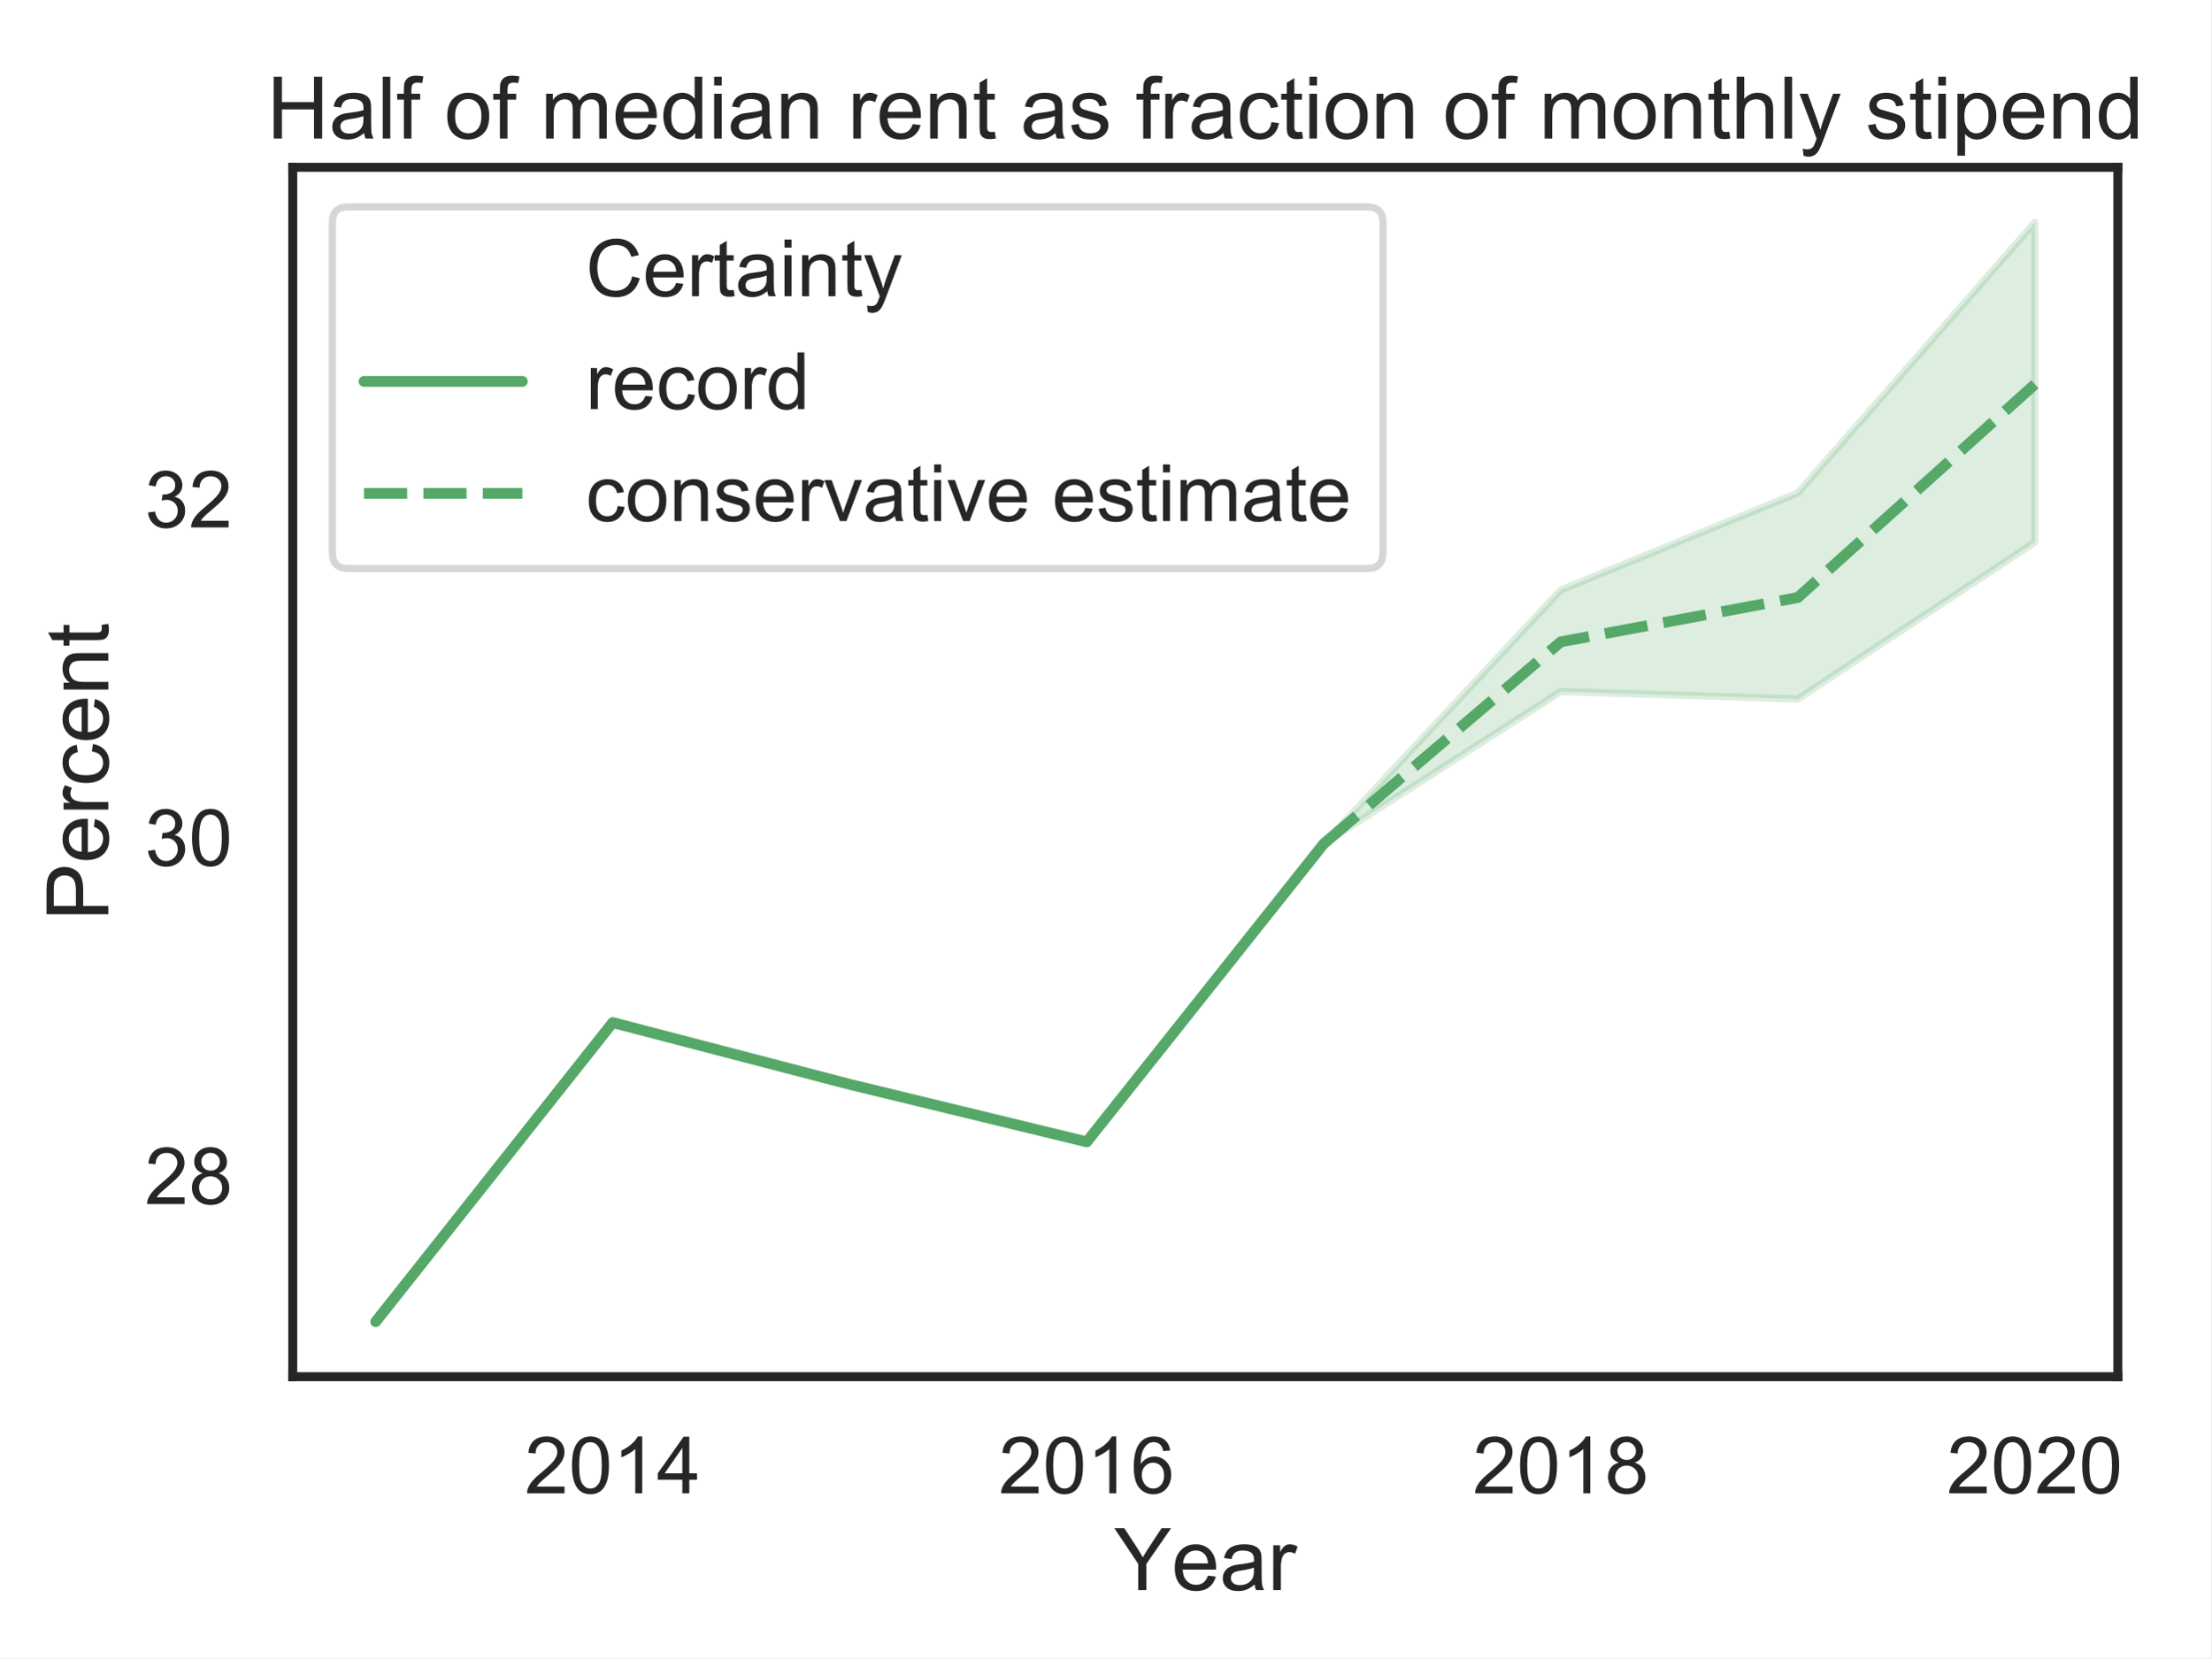
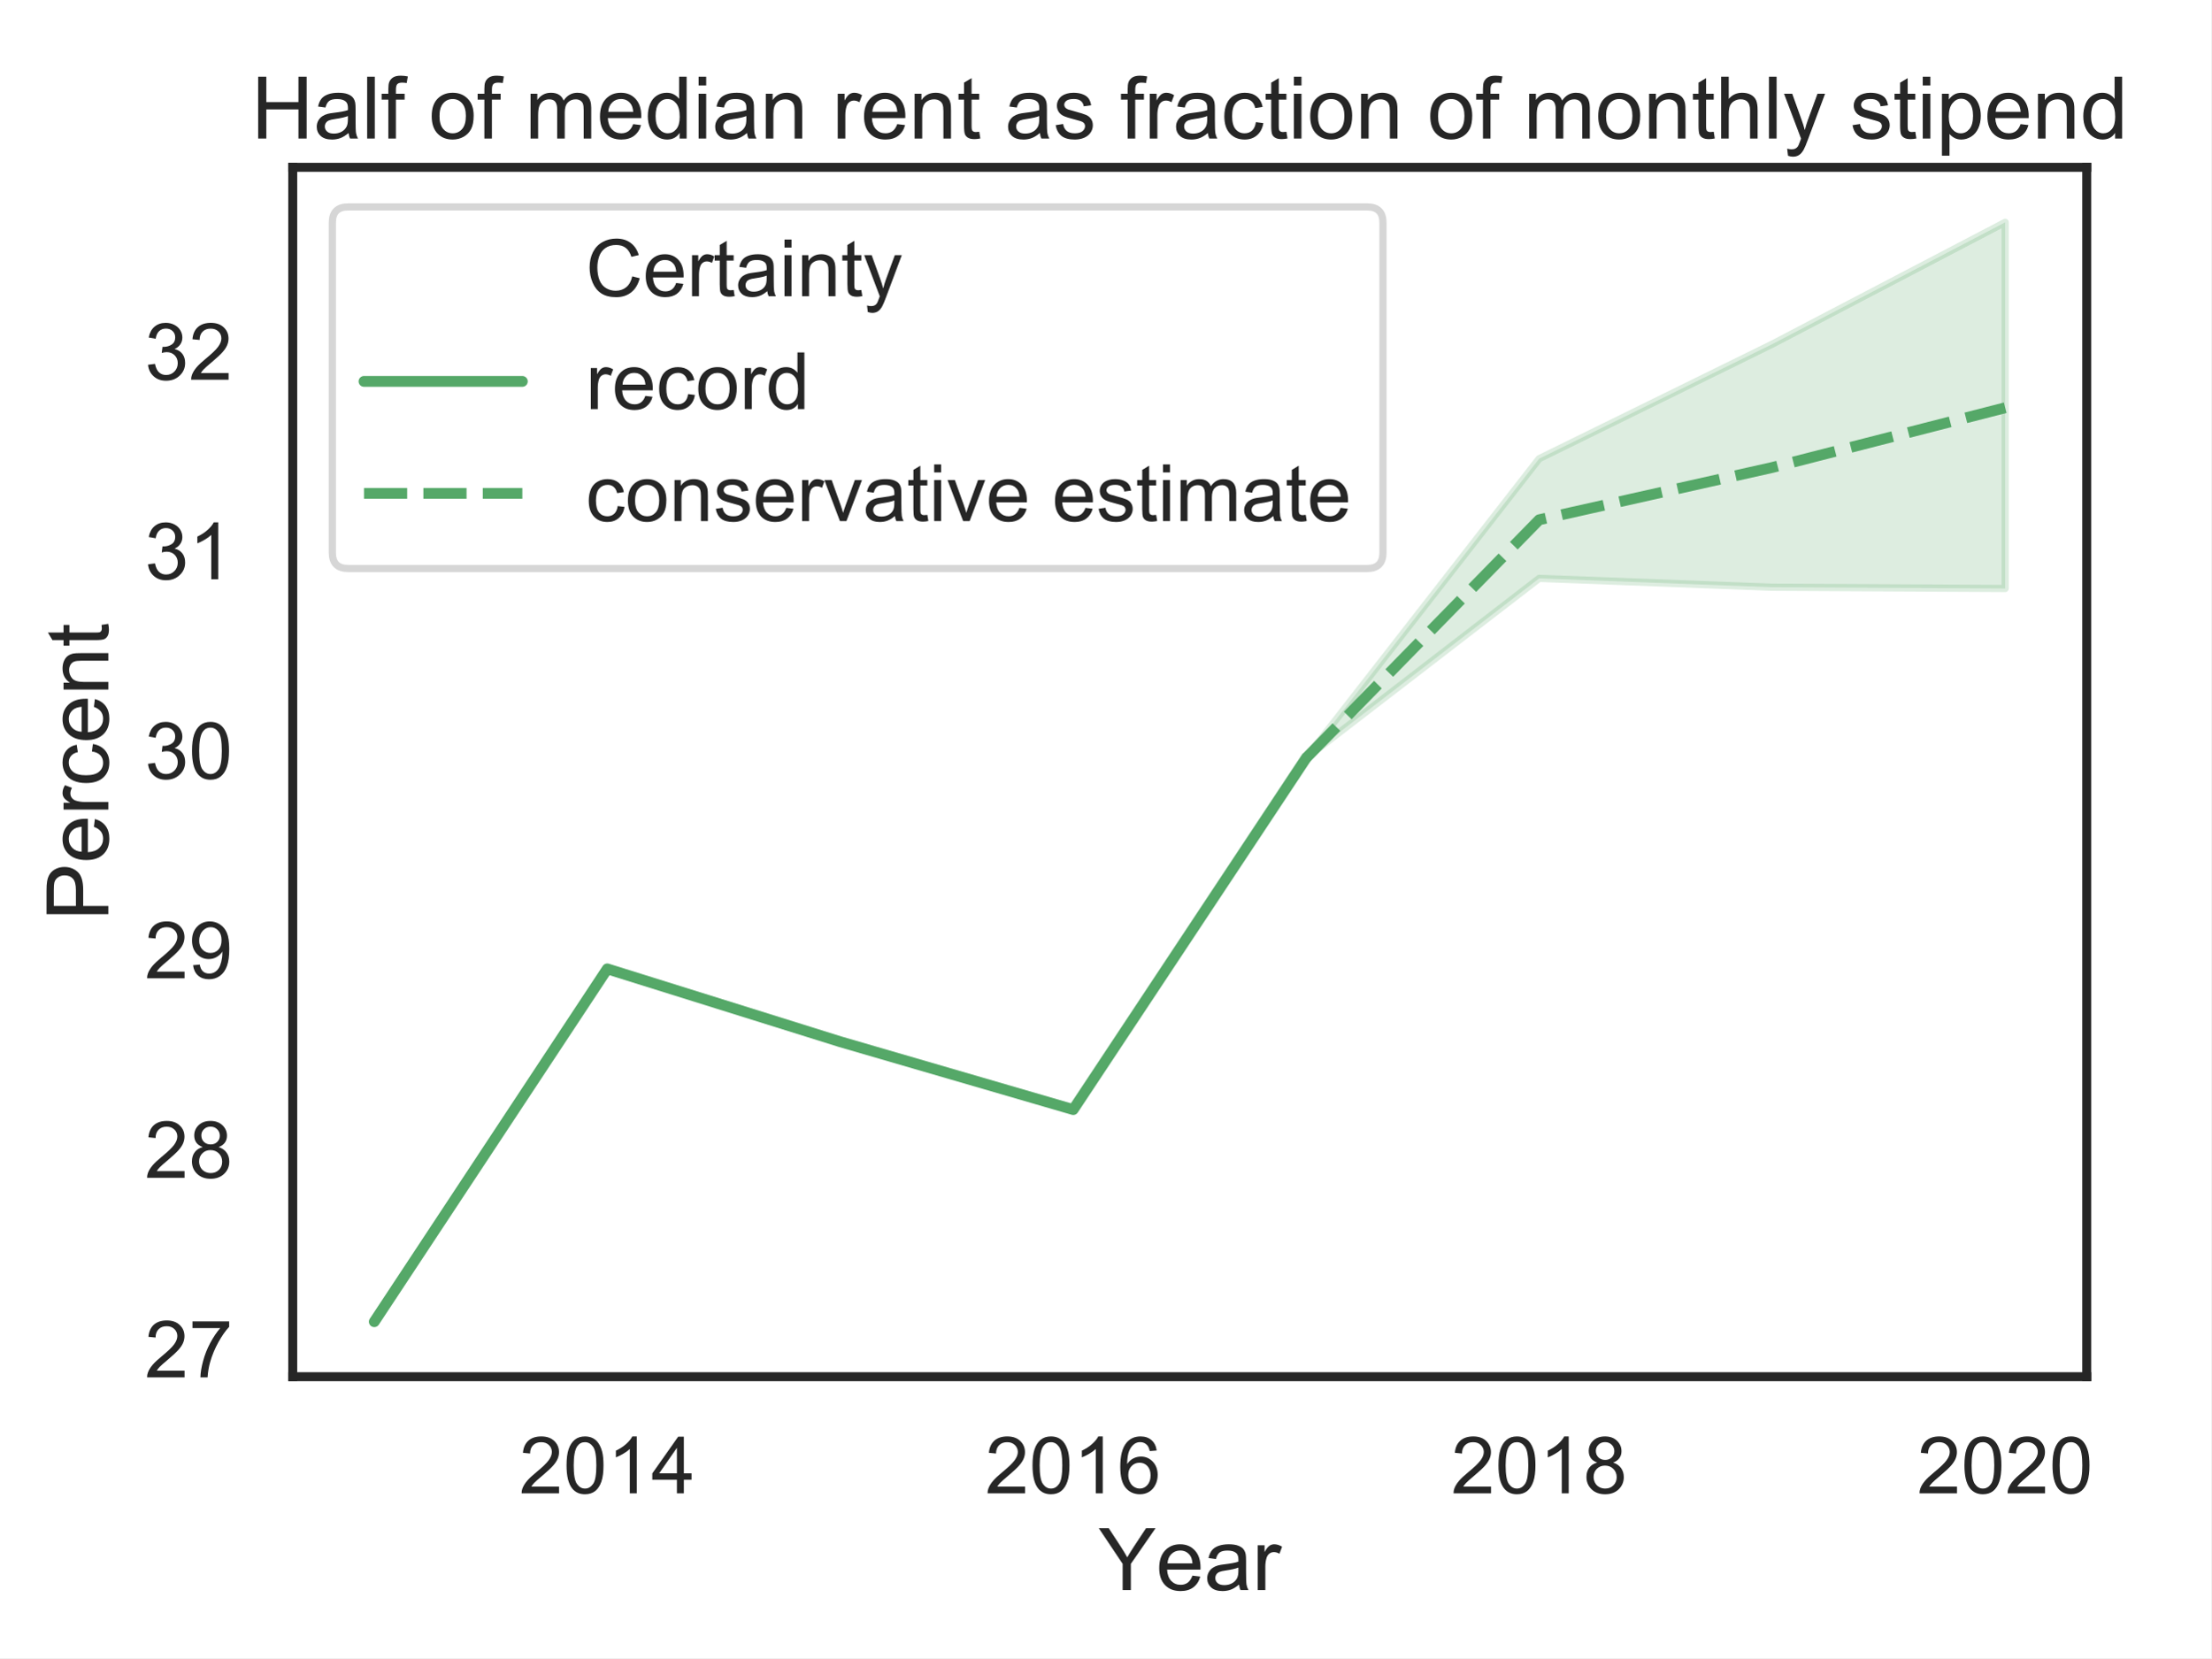
<svg xmlns="http://www.w3.org/2000/svg" xmlns:xlink="http://www.w3.org/1999/xlink" height="345.6pt" version="1.1" viewBox="0 0 460.8 345.6" width="460.8pt">
  <defs>
    <style type="text/css">
*{stroke-linecap:butt;stroke-linejoin:round;}
  </style>
  </defs>
  <g id="figure_1">
    <g id="patch_1">
      <path d="M 0 345.6  L 460.8 345.6  L 460.8 0  L 0 0  z " style="fill:#ffffff;" />
    </g>
    <g id="axes_1">
      <g id="patch_2">
-         <path d="M 61.005 286.943  L 441.36 286.943  L 441.36 34.874  L 61.005 34.874  z " style="fill:#ffffff;" />
+         <path d="M 61.005 286.943  L 434.88 286.943  L 434.88 34.874  L 61.005 34.874  z " style="fill:#ffffff;" />
      </g>
      <g id="matplotlib.axis_1">
        <g id="xtick_1">
          <g id="text_1">
            <defs>
              <path d="M 50.344 8.453  L 50.344 0  L 3.031 0  Q 2.938 3.172 4.047 6.109  Q 5.859 10.938 9.828 15.625  Q 13.812 20.312 21.344 26.469  Q 33.016 36.031 37.109 41.625  Q 41.219 47.219 41.219 52.203  Q 41.219 57.422 37.469 61  Q 33.734 64.594 27.734 64.594  Q 21.391 64.594 17.578 60.781  Q 13.766 56.984 13.719 50.25  L 4.688 51.172  Q 5.609 61.281 11.656 66.578  Q 17.719 71.875 27.938 71.875  Q 38.234 71.875 44.234 66.156  Q 50.25 60.453 50.25 52  Q 50.25 47.703 48.484 43.547  Q 46.734 39.406 42.656 34.812  Q 38.578 30.219 29.109 22.219  Q 21.188 15.578 18.938 13.203  Q 16.703 10.844 15.234 8.453  z " id="ArialMT-50" />
              <path d="M 4.156 35.297  Q 4.156 48 6.766 55.734  Q 9.375 63.484 14.516 67.672  Q 19.672 71.875 27.484 71.875  Q 33.25 71.875 37.594 69.547  Q 41.938 67.234 44.766 62.859  Q 47.609 58.5 49.219 52.219  Q 50.828 45.953 50.828 35.297  Q 50.828 22.703 48.234 14.969  Q 45.656 7.234 40.5 3  Q 35.359 -1.219 27.484 -1.219  Q 17.141 -1.219 11.234 6.203  Q 4.156 15.141 4.156 35.297  z M 13.188 35.297  Q 13.188 17.672 17.312 11.828  Q 21.438 6 27.484 6  Q 33.547 6 37.672 11.859  Q 41.797 17.719 41.797 35.297  Q 41.797 52.984 37.672 58.781  Q 33.547 64.594 27.391 64.594  Q 21.344 64.594 17.719 59.469  Q 13.188 52.938 13.188 35.297  z " id="ArialMT-48" />
              <path d="M 37.25 0  L 28.469 0  L 28.469 56  Q 25.297 52.984 20.141 49.953  Q 14.984 46.922 10.891 45.406  L 10.891 53.906  Q 18.266 57.375 23.781 62.297  Q 29.297 67.234 31.594 71.875  L 37.25 71.875  z " id="ArialMT-49" />
              <path d="M 32.328 0  L 32.328 17.141  L 1.266 17.141  L 1.266 25.203  L 33.938 71.578  L 41.109 71.578  L 41.109 25.203  L 50.781 25.203  L 50.781 17.141  L 41.109 17.141  L 41.109 0  z M 32.328 25.203  L 32.328 57.469  L 9.906 25.203  z " id="ArialMT-52" />
            </defs>
-             <g style="fill:#262626;" transform="translate(109.3396 311.2534)scale(0.165 -0.165)">
+             <g style="fill:#262626;" transform="translate(108.2035 311.2534)scale(0.165 -0.165)">
              <use xlink:href="#ArialMT-50" />
              <use x="55.615" xlink:href="#ArialMT-48" />
              <use x="111.23" xlink:href="#ArialMT-49" />
              <use x="166.846" xlink:href="#ArialMT-52" />
            </g>
          </g>
        </g>
        <g id="xtick_2">
          <g id="text_2">
            <defs>
              <path d="M 49.75 54.047  L 41.016 53.375  Q 39.844 58.547 37.703 60.891  Q 34.125 64.656 28.906 64.656  Q 24.703 64.656 21.531 62.312  Q 17.391 59.281 14.984 53.469  Q 12.594 47.656 12.5 36.922  Q 15.672 41.75 20.266 44.094  Q 24.859 46.438 29.891 46.438  Q 38.672 46.438 44.844 39.969  Q 51.031 33.5 51.031 23.25  Q 51.031 16.5 48.125 10.719  Q 45.219 4.938 40.141 1.859  Q 35.062 -1.219 28.609 -1.219  Q 17.625 -1.219 10.688 6.859  Q 3.766 14.938 3.766 33.5  Q 3.766 54.25 11.422 63.672  Q 18.109 71.875 29.438 71.875  Q 37.891 71.875 43.281 67.141  Q 48.688 62.406 49.75 54.047  z M 13.875 23.188  Q 13.875 18.656 15.797 14.5  Q 17.719 10.359 21.188 8.172  Q 24.656 6 28.469 6  Q 34.031 6 38.031 10.484  Q 42.047 14.984 42.047 22.703  Q 42.047 30.125 38.078 34.391  Q 34.125 38.672 28.125 38.672  Q 22.172 38.672 18.016 34.391  Q 13.875 30.125 13.875 23.188  z " id="ArialMT-54" />
            </defs>
-             <g style="fill:#262626;" transform="translate(208.1331 311.2534)scale(0.165 -0.165)">
+             <g style="fill:#262626;" transform="translate(205.3139 311.2534)scale(0.165 -0.165)">
              <use xlink:href="#ArialMT-50" />
              <use x="55.615" xlink:href="#ArialMT-48" />
              <use x="111.23" xlink:href="#ArialMT-49" />
              <use x="166.846" xlink:href="#ArialMT-54" />
            </g>
          </g>
        </g>
        <g id="xtick_3">
          <g id="text_3">
            <defs>
              <path d="M 17.672 38.812  Q 12.203 40.828 9.562 44.531  Q 6.938 48.25 6.938 53.422  Q 6.938 61.234 12.547 66.547  Q 18.172 71.875 27.484 71.875  Q 36.859 71.875 42.578 66.422  Q 48.297 60.984 48.297 53.172  Q 48.297 48.188 45.672 44.5  Q 43.062 40.828 37.75 38.812  Q 44.344 36.672 47.781 31.875  Q 51.219 27.094 51.219 20.453  Q 51.219 11.281 44.719 5.031  Q 38.234 -1.219 27.641 -1.219  Q 17.047 -1.219 10.547 5.047  Q 4.047 11.328 4.047 20.703  Q 4.047 27.688 7.594 32.391  Q 11.141 37.109 17.672 38.812  z M 15.922 53.719  Q 15.922 48.641 19.188 45.406  Q 22.469 42.188 27.688 42.188  Q 32.766 42.188 36.016 45.375  Q 39.266 48.578 39.266 53.219  Q 39.266 58.062 35.906 61.359  Q 32.562 64.656 27.594 64.656  Q 22.562 64.656 19.234 61.422  Q 15.922 58.203 15.922 53.719  z M 13.094 20.656  Q 13.094 16.891 14.875 13.375  Q 16.656 9.859 20.172 7.922  Q 23.688 6 27.734 6  Q 34.031 6 38.125 10.047  Q 42.234 14.109 42.234 20.359  Q 42.234 26.703 38.016 30.859  Q 33.797 35.016 27.438 35.016  Q 21.234 35.016 17.156 30.906  Q 13.094 26.812 13.094 20.656  z " id="ArialMT-56" />
            </defs>
-             <g style="fill:#262626;" transform="translate(306.9266 311.2534)scale(0.165 -0.165)">
+             <g style="fill:#262626;" transform="translate(302.4242 311.2534)scale(0.165 -0.165)">
              <use xlink:href="#ArialMT-50" />
              <use x="55.615" xlink:href="#ArialMT-48" />
              <use x="111.23" xlink:href="#ArialMT-49" />
              <use x="166.846" xlink:href="#ArialMT-56" />
            </g>
          </g>
        </g>
        <g id="xtick_4">
          <g id="text_4">
-             <g style="fill:#262626;" transform="translate(405.72 311.2534)scale(0.165 -0.165)">
+             <g style="fill:#262626;" transform="translate(399.5346 311.2534)scale(0.165 -0.165)">
              <use xlink:href="#ArialMT-50" />
              <use x="55.615" xlink:href="#ArialMT-48" />
              <use x="111.23" xlink:href="#ArialMT-50" />
              <use x="166.846" xlink:href="#ArialMT-48" />
            </g>
          </g>
        </g>
        <g id="text_5">
          <defs>
            <path d="M 27.875 0  L 27.875 30.328  L 0.297 71.578  L 11.812 71.578  L 25.922 50  Q 29.828 43.953 33.203 37.891  Q 36.422 43.5 41.016 50.531  L 54.891 71.578  L 65.922 71.578  L 37.359 30.328  L 37.359 0  z " id="ArialMT-89" />
            <path d="M 42.094 16.703  L 51.172 15.578  Q 49.031 7.625 43.219 3.219  Q 37.406 -1.172 28.375 -1.172  Q 17 -1.172 10.328 5.828  Q 3.656 12.844 3.656 25.484  Q 3.656 38.578 10.391 45.797  Q 17.141 53.031 27.875 53.031  Q 38.281 53.031 44.875 45.953  Q 51.469 38.875 51.469 26.031  Q 51.469 25.25 51.422 23.688  L 12.75 23.688  Q 13.234 15.141 17.578 10.594  Q 21.922 6.062 28.422 6.062  Q 33.25 6.062 36.672 8.594  Q 40.094 11.141 42.094 16.703  z M 13.234 30.906  L 42.188 30.906  Q 41.609 37.453 38.875 40.719  Q 34.672 45.797 27.984 45.797  Q 21.922 45.797 17.797 41.75  Q 13.672 37.703 13.234 30.906  z " id="ArialMT-101" />
            <path d="M 40.438 6.391  Q 35.547 2.25 31.031 0.531  Q 26.516 -1.172 21.344 -1.172  Q 12.797 -1.172 8.203 3  Q 3.609 7.172 3.609 13.672  Q 3.609 17.484 5.344 20.625  Q 7.078 23.781 9.891 25.688  Q 12.703 27.594 16.219 28.562  Q 18.797 29.25 24.031 29.891  Q 34.672 31.156 39.703 32.906  Q 39.75 34.719 39.75 35.203  Q 39.75 40.578 37.25 42.781  Q 33.891 45.75 27.25 45.75  Q 21.047 45.75 18.094 43.578  Q 15.141 41.406 13.719 35.891  L 5.125 37.062  Q 6.297 42.578 8.984 45.969  Q 11.672 49.359 16.75 51.188  Q 21.828 53.031 28.516 53.031  Q 35.156 53.031 39.297 51.469  Q 43.453 49.906 45.406 47.531  Q 47.359 45.172 48.141 41.547  Q 48.578 39.312 48.578 33.453  L 48.578 21.734  Q 48.578 9.469 49.141 6.219  Q 49.703 2.984 51.375 0  L 42.188 0  Q 40.828 2.734 40.438 6.391  z M 39.703 26.031  Q 34.906 24.078 25.344 22.703  Q 19.922 21.922 17.672 20.938  Q 15.438 19.969 14.203 18.094  Q 12.984 16.219 12.984 13.922  Q 12.984 10.406 15.641 8.062  Q 18.312 5.719 23.438 5.719  Q 28.516 5.719 32.469 7.938  Q 36.422 10.156 38.281 14.016  Q 39.703 17 39.703 22.797  z " id="ArialMT-97" />
            <path d="M 6.5 0  L 6.5 51.859  L 14.406 51.859  L 14.406 44  Q 17.438 49.516 20 51.266  Q 22.562 53.031 25.641 53.031  Q 30.078 53.031 34.672 50.203  L 31.641 42.047  Q 28.422 43.953 25.203 43.953  Q 22.312 43.953 20.016 42.219  Q 17.719 40.484 16.75 37.406  Q 15.281 32.719 15.281 27.156  L 15.281 0  z " id="ArialMT-114" />
          </defs>
-           <g style="fill:#262626;" transform="translate(232.1855 331.4169)scale(0.18 -0.18)">
+           <g style="fill:#262626;" transform="translate(228.9455 331.4169)scale(0.18 -0.18)">
            <use xlink:href="#ArialMT-89" />
            <use x="66.559" xlink:href="#ArialMT-101" />
            <use x="122.174" xlink:href="#ArialMT-97" />
            <use x="177.789" xlink:href="#ArialMT-114" />
          </g>
        </g>
      </g>
      <g id="matplotlib.axis_2">
        <g id="ytick_1">
          <g id="text_6">
-             <g style="fill:#262626;" transform="translate(30.15402 250.9583)scale(0.165 -0.165)">
-               <use xlink:href="#ArialMT-50" />
-               <use x="55.615" xlink:href="#ArialMT-56" />
+             <defs>
+               <path d="M 4.734 62.203  L 4.734 70.656  L 51.078 70.656  L 51.078 63.812  Q 44.234 56.547 37.516 44.484  Q 30.812 32.422 27.156 19.672  Q 24.516 10.688 23.781 0  L 14.75 0  Q 14.891 8.453 18.062 20.406  Q 21.234 32.375 27.172 43.484  Q 33.109 54.594 39.797 62.203  z " id="ArialMT-55" />
+             </defs>
+             <g style="fill:#262626;" transform="translate(30.15402 287.0814)scale(0.165 -0.165)">
+               <use xlink:href="#ArialMT-50" />
+               <use x="55.615" xlink:href="#ArialMT-55" />
            </g>
          </g>
        </g>
        <g id="ytick_2">
          <g id="text_7">
-             <defs>
-               <path d="M 4.203 18.891  L 12.984 20.062  Q 14.5 12.594 18.141 9.297  Q 21.781 6 27 6  Q 33.203 6 37.469 10.297  Q 41.75 14.594 41.75 20.953  Q 41.75 27 37.797 30.922  Q 33.844 34.859 27.734 34.859  Q 25.25 34.859 21.531 33.891  L 22.516 41.609  Q 23.391 41.5 23.922 41.5  Q 29.547 41.5 34.031 44.422  Q 38.531 47.359 38.531 53.469  Q 38.531 58.297 35.25 61.469  Q 31.984 64.656 26.812 64.656  Q 21.688 64.656 18.266 61.422  Q 14.844 58.203 13.875 51.766  L 5.078 53.328  Q 6.688 62.156 12.391 67.016  Q 18.109 71.875 26.609 71.875  Q 32.469 71.875 37.391 69.359  Q 42.328 66.844 44.938 62.5  Q 47.562 58.156 47.562 53.266  Q 47.562 48.641 45.062 44.828  Q 42.578 41.016 37.703 38.766  Q 44.047 37.312 47.562 32.688  Q 51.078 28.078 51.078 21.141  Q 51.078 11.766 44.234 5.25  Q 37.406 -1.266 26.953 -1.266  Q 17.531 -1.266 11.297 4.344  Q 5.078 9.969 4.203 18.891  z " id="ArialMT-51" />
-             </defs>
-             <g style="fill:#262626;" transform="translate(30.15402 180.4444)scale(0.165 -0.165)">
-               <use xlink:href="#ArialMT-51" />
-               <use x="55.615" xlink:href="#ArialMT-48" />
+             <g style="fill:#262626;" transform="translate(30.15402 245.4945)scale(0.165 -0.165)">
+               <use xlink:href="#ArialMT-50" />
+               <use x="55.615" xlink:href="#ArialMT-56" />
            </g>
          </g>
        </g>
        <g id="ytick_3">
          <g id="text_8">
-             <g style="fill:#262626;" transform="translate(30.15402 109.9305)scale(0.165 -0.165)">
+             <defs>
+               <path d="M 5.469 16.547  L 13.922 17.328  Q 14.984 11.375 18.016 8.688  Q 21.047 6 25.781 6  Q 29.828 6 32.875 7.859  Q 35.938 9.719 37.891 12.812  Q 39.844 15.922 41.156 21.188  Q 42.484 26.469 42.484 31.938  Q 42.484 32.516 42.438 33.688  Q 39.797 29.5 35.234 26.875  Q 30.672 24.266 25.344 24.266  Q 16.453 24.266 10.297 30.703  Q 4.156 37.156 4.156 47.703  Q 4.156 58.594 10.578 65.234  Q 17 71.875 26.656 71.875  Q 33.641 71.875 39.422 68.109  Q 45.219 64.359 48.219 57.391  Q 51.219 50.438 51.219 37.25  Q 51.219 23.531 48.234 15.406  Q 45.266 7.281 39.375 3.031  Q 33.5 -1.219 25.594 -1.219  Q 17.188 -1.219 11.859 3.438  Q 6.547 8.109 5.469 16.547  z M 41.453 48.141  Q 41.453 55.719 37.422 60.156  Q 33.406 64.594 27.734 64.594  Q 21.875 64.594 17.531 59.812  Q 13.188 55.031 13.188 47.406  Q 13.188 40.578 17.312 36.297  Q 21.438 32.031 27.484 32.031  Q 33.594 32.031 37.516 36.297  Q 41.453 40.578 41.453 48.141  z " id="ArialMT-57" />
+             </defs>
+             <g style="fill:#262626;" transform="translate(30.15402 203.9075)scale(0.165 -0.165)">
+               <use xlink:href="#ArialMT-50" />
+               <use x="55.615" xlink:href="#ArialMT-57" />
+             </g>
+           </g>
+         </g>
+         <g id="ytick_4">
+           <g id="text_9">
+             <defs>
+               <path d="M 4.203 18.891  L 12.984 20.062  Q 14.5 12.594 18.141 9.297  Q 21.781 6 27 6  Q 33.203 6 37.469 10.297  Q 41.75 14.594 41.75 20.953  Q 41.75 27 37.797 30.922  Q 33.844 34.859 27.734 34.859  Q 25.25 34.859 21.531 33.891  L 22.516 41.609  Q 23.391 41.5 23.922 41.5  Q 29.547 41.5 34.031 44.422  Q 38.531 47.359 38.531 53.469  Q 38.531 58.297 35.25 61.469  Q 31.984 64.656 26.812 64.656  Q 21.688 64.656 18.266 61.422  Q 14.844 58.203 13.875 51.766  L 5.078 53.328  Q 6.688 62.156 12.391 67.016  Q 18.109 71.875 26.609 71.875  Q 32.469 71.875 37.391 69.359  Q 42.328 66.844 44.938 62.5  Q 47.562 58.156 47.562 53.266  Q 47.562 48.641 45.062 44.828  Q 42.578 41.016 37.703 38.766  Q 44.047 37.312 47.562 32.688  Q 51.078 28.078 51.078 21.141  Q 51.078 11.766 44.234 5.25  Q 37.406 -1.266 26.953 -1.266  Q 17.531 -1.266 11.297 4.344  Q 5.078 9.969 4.203 18.891  z " id="ArialMT-51" />
+             </defs>
+             <g style="fill:#262626;" transform="translate(30.15402 162.3205)scale(0.165 -0.165)">
+               <use xlink:href="#ArialMT-51" />
+               <use x="55.615" xlink:href="#ArialMT-48" />
+             </g>
+           </g>
+         </g>
+         <g id="ytick_5">
+           <g id="text_10">
+             <g style="fill:#262626;" transform="translate(30.15402 120.7335)scale(0.165 -0.165)">
+               <use xlink:href="#ArialMT-51" />
+               <use x="55.615" xlink:href="#ArialMT-49" />
+             </g>
+           </g>
+         </g>
+         <g id="ytick_6">
+           <g id="text_11">
+             <g style="fill:#262626;" transform="translate(30.15402 79.14655)scale(0.165 -0.165)">
              <use xlink:href="#ArialMT-51" />
              <use x="55.615" xlink:href="#ArialMT-50" />
            </g>
          </g>
        </g>
-         <g id="text_9">
+         <g id="text_12">
          <defs>
            <path d="M 7.719 0  L 7.719 71.578  L 34.719 71.578  Q 41.844 71.578 45.609 70.906  Q 50.875 70.016 54.438 67.547  Q 58.016 65.094 60.188 60.641  Q 62.359 56.203 62.359 50.875  Q 62.359 41.75 56.547 35.422  Q 50.734 29.109 35.547 29.109  L 17.188 29.109  L 17.188 0  z M 17.188 37.547  L 35.688 37.547  Q 44.875 37.547 48.734 40.969  Q 52.594 44.391 52.594 50.594  Q 52.594 55.078 50.312 58.266  Q 48.047 61.469 44.344 62.5  Q 41.938 63.141 35.5 63.141  L 17.188 63.141  z " id="ArialMT-80" />
            <path d="M 40.438 19  L 49.078 17.875  Q 47.656 8.938 41.812 3.875  Q 35.984 -1.172 27.484 -1.172  Q 16.844 -1.172 10.375 5.781  Q 3.906 12.75 3.906 25.734  Q 3.906 34.125 6.688 40.422  Q 9.469 46.734 15.156 49.875  Q 20.844 53.031 27.547 53.031  Q 35.984 53.031 41.359 48.75  Q 46.734 44.484 48.25 36.625  L 39.703 35.297  Q 38.484 40.531 35.375 43.156  Q 32.281 45.797 27.875 45.797  Q 21.234 45.797 17.078 41.031  Q 12.938 36.281 12.938 25.984  Q 12.938 15.531 16.938 10.797  Q 20.953 6.062 27.391 6.062  Q 32.562 6.062 36.031 9.234  Q 39.5 12.406 40.438 19  z " id="ArialMT-99" />
            <path d="M 6.594 0  L 6.594 51.859  L 14.5 51.859  L 14.5 44.484  Q 20.219 53.031 31 53.031  Q 35.688 53.031 39.625 51.344  Q 43.562 49.656 45.516 46.922  Q 47.469 44.188 48.25 40.438  Q 48.734 37.984 48.734 31.891  L 48.734 0  L 39.938 0  L 39.938 31.547  Q 39.938 36.922 38.906 39.578  Q 37.891 42.234 35.281 43.812  Q 32.672 45.406 29.156 45.406  Q 23.531 45.406 19.453 41.844  Q 15.375 38.281 15.375 28.328  L 15.375 0  z " id="ArialMT-110" />
            <path d="M 25.781 7.859  L 27.047 0.094  Q 23.344 -0.688 20.406 -0.688  Q 15.625 -0.688 12.984 0.828  Q 10.359 2.344 9.281 4.812  Q 8.203 7.281 8.203 15.188  L 8.203 45.016  L 1.766 45.016  L 1.766 51.859  L 8.203 51.859  L 8.203 64.703  L 16.938 69.969  L 16.938 51.859  L 25.781 51.859  L 25.781 45.016  L 16.938 45.016  L 16.938 14.703  Q 16.938 10.938 17.406 9.859  Q 17.875 8.797 18.922 8.156  Q 19.969 7.516 21.922 7.516  Q 23.391 7.516 25.781 7.859  z " id="ArialMT-116" />
          </defs>
          <g style="fill:#262626;" transform="translate(22.57652 191.9236)rotate(-90)scale(0.18 -0.18)">
            <use xlink:href="#ArialMT-80" />
            <use x="66.699" xlink:href="#ArialMT-101" />
            <use x="122.314" xlink:href="#ArialMT-114" />
            <use x="155.615" xlink:href="#ArialMT-99" />
            <use x="205.615" xlink:href="#ArialMT-101" />
            <use x="261.23" xlink:href="#ArialMT-110" />
            <use x="316.846" xlink:href="#ArialMT-116" />
          </g>
        </g>
      </g>
      <g id="PolyCollection_1">
        <defs>
-           <path d="M 275.881 -169.739  L 275.881 -169.739  L 325.278 -201.47  L 374.674 -199.907  L 424.071 -232.6  L 424.071 -299.268  L 424.071 -299.268  L 374.674 -242.857  L 325.278 -222.624  L 275.881 -169.739  z " id="m75d4c1f3db" style="stroke:#55a868;stroke-opacity:0.2;stroke-width:1.5;" />
+           <path d="M 272.22 -187.625  L 272.22 -187.625  L 320.775 -225.053  L 369.331 -223.21  L 417.886 -222.944  L 417.886 -299.268  L 417.886 -299.268  L 369.331 -273.871  L 320.775 -250.006  L 272.22 -187.625  z " id="m96c832a8ba" style="stroke:#55a868;stroke-opacity:0.2;stroke-width:1.5;" />
        </defs>
-         <g clip-path="url(#p546612351d)">
-           <use style="fill:#55a868;fill-opacity:0.2;stroke:#55a868;stroke-opacity:0.2;stroke-width:1.5;" x="0" xlink:href="#m75d4c1f3db" y="345.6" />
+         <g clip-path="url(#paf4942a388)">
+           <use style="fill:#55a868;fill-opacity:0.2;stroke:#55a868;stroke-opacity:0.2;stroke-width:1.5;" x="0" xlink:href="#m96c832a8ba" y="345.6" />
        </g>
      </g>
      <g id="line2d_1">
-         <path clip-path="url(#p546612351d)" d="M 78.294 275.485  L 127.691 213.136  L 177.087 226.014  L 226.484 238.002  L 275.881 175.861  " style="fill:none;stroke:#55a868;stroke-linecap:round;stroke-width:2.25;" />
+         <path clip-path="url(#paf4942a388)" d="M 77.999 275.485  L 126.555 201.942  L 175.11 217.132  L 223.665 231.272  L 272.22 157.975  " style="fill:none;stroke:#55a868;stroke-linecap:round;stroke-width:2.25;" />
      </g>
      <g id="line2d_2">
-         <path clip-path="url(#p546612351d)" d="M 275.881 175.861  L 325.278 133.773  L 374.674 124.538  L 424.071 80.093  " style="fill:none;stroke:#55a868;stroke-dasharray:9,3.375;stroke-dashoffset:0;stroke-width:2.25;" />
+         <path clip-path="url(#paf4942a388)" d="M 272.22 157.975  L 320.775 108.33  L 369.331 97.437  L 417.886 84.984  " style="fill:none;stroke:#55a868;stroke-dasharray:9,3.375;stroke-dashoffset:0;stroke-width:2.25;" />
      </g>
      <g id="line2d_3" />
      <g id="line2d_4" />
      <g id="line2d_5" />
      <g id="patch_3">
        <path d="M 61.005 286.943  L 61.005 34.874  " style="fill:none;stroke:#262626;stroke-linecap:square;stroke-linejoin:miter;stroke-width:1.875;" />
      </g>
      <g id="patch_4">
-         <path d="M 441.36 286.943  L 441.36 34.874  " style="fill:none;stroke:#262626;stroke-linecap:square;stroke-linejoin:miter;stroke-width:1.875;" />
+         <path d="M 434.88 286.943  L 434.88 34.874  " style="fill:none;stroke:#262626;stroke-linecap:square;stroke-linejoin:miter;stroke-width:1.875;" />
      </g>
      <g id="patch_5">
-         <path d="M 61.005 286.943  L 441.36 286.943  " style="fill:none;stroke:#262626;stroke-linecap:square;stroke-linejoin:miter;stroke-width:1.875;" />
+         <path d="M 61.005 286.943  L 434.88 286.943  " style="fill:none;stroke:#262626;stroke-linecap:square;stroke-linejoin:miter;stroke-width:1.875;" />
      </g>
      <g id="patch_6">
-         <path d="M 61.005 34.874  L 441.36 34.874  " style="fill:none;stroke:#262626;stroke-linecap:square;stroke-linejoin:miter;stroke-width:1.875;" />
-       </g>
-       <g id="text_10">
+         <path d="M 61.005 34.874  L 434.88 34.874  " style="fill:none;stroke:#262626;stroke-linecap:square;stroke-linejoin:miter;stroke-width:1.875;" />
+       </g>
+       <g id="text_13">
        <defs>
          <path d="M 8.016 0  L 8.016 71.578  L 17.484 71.578  L 17.484 42.188  L 54.688 42.188  L 54.688 71.578  L 64.156 71.578  L 64.156 0  L 54.688 0  L 54.688 33.734  L 17.484 33.734  L 17.484 0  z " id="ArialMT-72" />
          <path d="M 6.391 0  L 6.391 71.578  L 15.188 71.578  L 15.188 0  z " id="ArialMT-108" />
          <path d="M 8.688 0  L 8.688 45.016  L 0.922 45.016  L 0.922 51.859  L 8.688 51.859  L 8.688 57.375  Q 8.688 62.594 9.625 65.141  Q 10.891 68.562 14.078 70.672  Q 17.281 72.797 23.047 72.797  Q 26.766 72.797 31.25 71.922  L 29.938 64.266  Q 27.203 64.75 24.75 64.75  Q 20.75 64.75 19.094 63.031  Q 17.438 61.328 17.438 56.641  L 17.438 51.859  L 27.547 51.859  L 27.547 45.016  L 17.438 45.016  L 17.438 0  z " id="ArialMT-102" />
          <path id="ArialMT-32" />
          <path d="M 3.328 25.922  Q 3.328 40.328 11.328 47.266  Q 18.016 53.031 27.641 53.031  Q 38.328 53.031 45.109 46.016  Q 51.906 39.016 51.906 26.656  Q 51.906 16.656 48.906 10.906  Q 45.906 5.172 40.156 2  Q 34.422 -1.172 27.641 -1.172  Q 16.75 -1.172 10.031 5.812  Q 3.328 12.797 3.328 25.922  z M 12.359 25.922  Q 12.359 15.969 16.703 11.016  Q 21.047 6.062 27.641 6.062  Q 34.188 6.062 38.531 11.031  Q 42.875 16.016 42.875 26.219  Q 42.875 35.844 38.5 40.797  Q 34.125 45.75 27.641 45.75  Q 21.047 45.75 16.703 40.812  Q 12.359 35.891 12.359 25.922  z " id="ArialMT-111" />
          <path d="M 6.594 0  L 6.594 51.859  L 14.453 51.859  L 14.453 44.578  Q 16.891 48.391 20.938 50.703  Q 25 53.031 30.172 53.031  Q 35.938 53.031 39.625 50.641  Q 43.312 48.25 44.828 43.953  Q 50.984 53.031 60.844 53.031  Q 68.562 53.031 72.703 48.75  Q 76.859 44.484 76.859 35.594  L 76.859 0  L 68.109 0  L 68.109 32.672  Q 68.109 37.938 67.25 40.25  Q 66.406 42.578 64.156 43.984  Q 61.922 45.406 58.891 45.406  Q 53.422 45.406 49.797 41.766  Q 46.188 38.141 46.188 30.125  L 46.188 0  L 37.406 0  L 37.406 33.688  Q 37.406 39.547 35.25 42.469  Q 33.109 45.406 28.219 45.406  Q 24.516 45.406 21.359 43.453  Q 18.219 41.5 16.797 37.734  Q 15.375 33.984 15.375 26.906  L 15.375 0  z " id="ArialMT-109" />
          <path d="M 40.234 0  L 40.234 6.547  Q 35.297 -1.172 25.734 -1.172  Q 19.531 -1.172 14.328 2.25  Q 9.125 5.672 6.266 11.797  Q 3.422 17.922 3.422 25.875  Q 3.422 33.641 6 39.969  Q 8.594 46.297 13.766 49.656  Q 18.953 53.031 25.344 53.031  Q 30.031 53.031 33.688 51.047  Q 37.359 49.078 39.656 45.906  L 39.656 71.578  L 48.391 71.578  L 48.391 0  z M 12.453 25.875  Q 12.453 15.922 16.641 10.984  Q 20.844 6.062 26.562 6.062  Q 32.328 6.062 36.344 10.766  Q 40.375 15.484 40.375 25.141  Q 40.375 35.797 36.266 40.766  Q 32.172 45.75 26.172 45.75  Q 20.312 45.75 16.375 40.969  Q 12.453 36.188 12.453 25.875  z " id="ArialMT-100" />
          <path d="M 6.641 61.469  L 6.641 71.578  L 15.438 71.578  L 15.438 61.469  z M 6.641 0  L 6.641 51.859  L 15.438 51.859  L 15.438 0  z " id="ArialMT-105" />
          <path d="M 3.078 15.484  L 11.766 16.844  Q 12.5 11.625 15.844 8.844  Q 19.188 6.062 25.203 6.062  Q 31.25 6.062 34.172 8.516  Q 37.109 10.984 37.109 14.312  Q 37.109 17.281 34.516 19  Q 32.719 20.172 25.531 21.969  Q 15.875 24.422 12.141 26.203  Q 8.406 27.984 6.469 31.125  Q 4.547 34.281 4.547 38.094  Q 4.547 41.547 6.125 44.5  Q 7.719 47.469 10.453 49.422  Q 12.5 50.922 16.031 51.969  Q 19.578 53.031 23.641 53.031  Q 29.734 53.031 34.344 51.266  Q 38.969 49.516 41.156 46.5  Q 43.359 43.5 44.188 38.484  L 35.594 37.312  Q 35.016 41.312 32.203 43.547  Q 29.391 45.797 24.266 45.797  Q 18.219 45.797 15.625 43.797  Q 13.031 41.797 13.031 39.109  Q 13.031 37.406 14.109 36.031  Q 15.188 34.625 17.484 33.688  Q 18.797 33.203 25.25 31.453  Q 34.578 28.953 38.25 27.359  Q 41.938 25.781 44.031 22.75  Q 46.141 19.734 46.141 15.234  Q 46.141 10.844 43.578 6.953  Q 41.016 3.078 36.172 0.953  Q 31.344 -1.172 25.25 -1.172  Q 15.141 -1.172 9.844 3.031  Q 4.547 7.234 3.078 15.484  z " id="ArialMT-115" />
          <path d="M 6.594 0  L 6.594 71.578  L 15.375 71.578  L 15.375 45.906  Q 21.531 53.031 30.906 53.031  Q 36.672 53.031 40.922 50.75  Q 45.172 48.484 47 44.484  Q 48.828 40.484 48.828 32.859  L 48.828 0  L 40.047 0  L 40.047 32.859  Q 40.047 39.453 37.188 42.453  Q 34.328 45.453 29.109 45.453  Q 25.203 45.453 21.75 43.422  Q 18.312 41.406 16.844 37.938  Q 15.375 34.469 15.375 28.375  L 15.375 0  z " id="ArialMT-104" />
          <path d="M 6.203 -19.969  L 5.219 -11.719  Q 8.109 -12.5 10.25 -12.5  Q 13.188 -12.5 14.938 -11.516  Q 16.703 -10.547 17.828 -8.797  Q 18.656 -7.469 20.516 -2.25  Q 20.75 -1.516 21.297 -0.094  L 1.609 51.859  L 11.078 51.859  L 21.875 21.828  Q 23.969 16.109 25.641 9.812  Q 27.156 15.875 29.25 21.625  L 40.328 51.859  L 49.125 51.859  L 29.391 -0.875  Q 26.219 -9.422 24.469 -12.641  Q 22.125 -17 19.094 -19.016  Q 16.062 -21.047 11.859 -21.047  Q 9.328 -21.047 6.203 -19.969  z " id="ArialMT-121" />
          <path d="M 6.594 -19.875  L 6.594 51.859  L 14.594 51.859  L 14.594 45.125  Q 17.438 49.078 21 51.047  Q 24.562 53.031 29.641 53.031  Q 36.281 53.031 41.359 49.609  Q 46.438 46.188 49.016 39.953  Q 51.609 33.734 51.609 26.312  Q 51.609 18.359 48.75 11.984  Q 45.906 5.609 40.453 2.219  Q 35.016 -1.172 29 -1.172  Q 24.609 -1.172 21.109 0.688  Q 17.625 2.547 15.375 5.375  L 15.375 -19.875  z M 14.547 25.641  Q 14.547 15.625 18.594 10.844  Q 22.656 6.062 28.422 6.062  Q 34.281 6.062 38.453 11.016  Q 42.625 15.969 42.625 26.375  Q 42.625 36.281 38.547 41.203  Q 34.469 46.141 28.812 46.141  Q 23.188 46.141 18.859 40.891  Q 14.547 35.641 14.547 25.641  z " id="ArialMT-112" />
        </defs>
-         <g style="fill:#262626;" transform="translate(55.59568 28.87448)scale(0.18 -0.18)">
+         <g style="fill:#262626;" transform="translate(52.35568 28.87448)scale(0.18 -0.18)">
          <use xlink:href="#ArialMT-72" />
          <use x="72.217" xlink:href="#ArialMT-97" />
          <use x="127.832" xlink:href="#ArialMT-108" />
          <use x="150.049" xlink:href="#ArialMT-102" />
          <use x="177.832" xlink:href="#ArialMT-32" />
          <use x="205.615" xlink:href="#ArialMT-111" />
          <use x="261.23" xlink:href="#ArialMT-102" />
          <use x="289.014" xlink:href="#ArialMT-32" />
          <use x="316.797" xlink:href="#ArialMT-109" />
          <use x="400.098" xlink:href="#ArialMT-101" />
          <use x="455.713" xlink:href="#ArialMT-100" />
          <use x="511.328" xlink:href="#ArialMT-105" />
          <use x="533.545" xlink:href="#ArialMT-97" />
          <use x="589.16" xlink:href="#ArialMT-110" />
          <use x="644.775" xlink:href="#ArialMT-32" />
          <use x="672.559" xlink:href="#ArialMT-114" />
          <use x="705.859" xlink:href="#ArialMT-101" />
          <use x="761.475" xlink:href="#ArialMT-110" />
          <use x="817.09" xlink:href="#ArialMT-116" />
          <use x="844.873" xlink:href="#ArialMT-32" />
          <use x="872.656" xlink:href="#ArialMT-97" />
          <use x="928.271" xlink:href="#ArialMT-115" />
          <use x="978.271" xlink:href="#ArialMT-32" />
          <use x="1006.055" xlink:href="#ArialMT-102" />
          <use x="1033.838" xlink:href="#ArialMT-114" />
          <use x="1067.139" xlink:href="#ArialMT-97" />
          <use x="1122.754" xlink:href="#ArialMT-99" />
          <use x="1172.754" xlink:href="#ArialMT-116" />
          <use x="1200.537" xlink:href="#ArialMT-105" />
          <use x="1222.754" xlink:href="#ArialMT-111" />
          <use x="1278.369" xlink:href="#ArialMT-110" />
          <use x="1333.984" xlink:href="#ArialMT-32" />
          <use x="1361.768" xlink:href="#ArialMT-111" />
          <use x="1417.383" xlink:href="#ArialMT-102" />
          <use x="1445.166" xlink:href="#ArialMT-32" />
          <use x="1472.949" xlink:href="#ArialMT-109" />
          <use x="1556.25" xlink:href="#ArialMT-111" />
          <use x="1611.865" xlink:href="#ArialMT-110" />
          <use x="1667.48" xlink:href="#ArialMT-116" />
          <use x="1695.264" xlink:href="#ArialMT-104" />
          <use x="1750.879" xlink:href="#ArialMT-108" />
          <use x="1773.096" xlink:href="#ArialMT-121" />
          <use x="1823.096" xlink:href="#ArialMT-32" />
          <use x="1850.879" xlink:href="#ArialMT-115" />
          <use x="1900.879" xlink:href="#ArialMT-116" />
          <use x="1928.662" xlink:href="#ArialMT-105" />
          <use x="1950.879" xlink:href="#ArialMT-112" />
          <use x="2006.494" xlink:href="#ArialMT-101" />
          <use x="2062.109" xlink:href="#ArialMT-110" />
          <use x="2117.725" xlink:href="#ArialMT-100" />
        </g>
      </g>
      <g id="legend_1">
        <g id="patch_7">
          <path d="M 72.555 118.488  L 284.915 118.488  Q 288.215 118.488 288.215 115.188  L 288.215 46.424  Q 288.215 43.124 284.915 43.124  L 72.555 43.124  Q 69.255 43.124 69.255 46.424  L 69.255 115.188  Q 69.255 118.488 72.555 118.488  z " style="fill:#ffffff;opacity:0.8;stroke:#cccccc;stroke-linejoin:miter;stroke-width:1.5;" />
        </g>
        <g id="line2d_6">
          <path d="M 75.855 55.961  L 108.855 55.961  " style="fill:none;" />
        </g>
        <g id="line2d_7" />
-         <g id="text_11">
+         <g id="text_14">
          <defs>
            <path d="M 58.797 25.094  L 68.266 22.703  Q 65.281 11.031 57.547 4.906  Q 49.812 -1.219 38.625 -1.219  Q 27.047 -1.219 19.797 3.484  Q 12.547 8.203 8.766 17.141  Q 4.984 26.078 4.984 36.328  Q 4.984 47.516 9.25 55.828  Q 13.531 64.156 21.406 68.469  Q 29.297 72.797 38.766 72.797  Q 49.516 72.797 56.828 67.328  Q 64.156 61.859 67.047 51.953  L 57.719 49.75  Q 55.219 57.562 50.484 61.125  Q 45.75 64.703 38.578 64.703  Q 30.328 64.703 24.781 60.734  Q 19.234 56.781 16.984 50.109  Q 14.75 43.453 14.75 36.375  Q 14.75 27.25 17.406 20.438  Q 20.062 13.625 25.672 10.25  Q 31.297 6.891 37.844 6.891  Q 45.797 6.891 51.312 11.469  Q 56.844 16.062 58.797 25.094  z " id="ArialMT-67" />
          </defs>
          <g style="fill:#262626;" transform="translate(122.0551 61.73596)scale(0.165 -0.165)">
            <use xlink:href="#ArialMT-67" />
            <use x="72.217" xlink:href="#ArialMT-101" />
            <use x="127.832" xlink:href="#ArialMT-114" />
            <use x="161.133" xlink:href="#ArialMT-116" />
            <use x="188.916" xlink:href="#ArialMT-97" />
            <use x="244.531" xlink:href="#ArialMT-105" />
            <use x="266.748" xlink:href="#ArialMT-110" />
            <use x="322.363" xlink:href="#ArialMT-116" />
            <use x="350.146" xlink:href="#ArialMT-121" />
          </g>
        </g>
        <g id="line2d_8">
          <path d="M 75.855 79.494  L 108.855 79.494  " style="fill:none;stroke:#55a868;stroke-linecap:round;stroke-width:2.25;" />
        </g>
        <g id="line2d_9" />
-         <g id="text_12">
+         <g id="text_15">
          <g style="fill:#262626;" transform="translate(122.0551 85.26908)scale(0.165 -0.165)">
            <use xlink:href="#ArialMT-114" />
            <use x="33.301" xlink:href="#ArialMT-101" />
            <use x="88.916" xlink:href="#ArialMT-99" />
            <use x="138.916" xlink:href="#ArialMT-111" />
            <use x="194.531" xlink:href="#ArialMT-114" />
            <use x="227.832" xlink:href="#ArialMT-100" />
          </g>
        </g>
        <g id="line2d_10">
          <path d="M 75.855 102.834  L 108.855 102.834  " style="fill:none;stroke:#55a868;stroke-dasharray:9,3.375;stroke-dashoffset:0;stroke-width:2.25;" />
        </g>
        <g id="line2d_11" />
-         <g id="text_13">
+         <g id="text_16">
          <defs>
            <path d="M 21 0  L 1.266 51.859  L 10.547 51.859  L 21.688 20.797  Q 23.484 15.766 25 10.359  Q 26.172 14.453 28.266 20.219  L 39.797 51.859  L 48.828 51.859  L 29.203 0  z " id="ArialMT-118" />
          </defs>
          <g style="fill:#262626;" transform="translate(122.0551 108.6089)scale(0.165 -0.165)">
            <use xlink:href="#ArialMT-99" />
            <use x="50" xlink:href="#ArialMT-111" />
            <use x="105.615" xlink:href="#ArialMT-110" />
            <use x="161.23" xlink:href="#ArialMT-115" />
            <use x="211.23" xlink:href="#ArialMT-101" />
            <use x="266.846" xlink:href="#ArialMT-114" />
            <use x="300.146" xlink:href="#ArialMT-118" />
            <use x="350.146" xlink:href="#ArialMT-97" />
            <use x="405.762" xlink:href="#ArialMT-116" />
            <use x="433.545" xlink:href="#ArialMT-105" />
            <use x="455.762" xlink:href="#ArialMT-118" />
            <use x="505.762" xlink:href="#ArialMT-101" />
            <use x="561.377" xlink:href="#ArialMT-32" />
            <use x="589.16" xlink:href="#ArialMT-101" />
            <use x="644.775" xlink:href="#ArialMT-115" />
            <use x="694.775" xlink:href="#ArialMT-116" />
            <use x="722.559" xlink:href="#ArialMT-105" />
            <use x="744.775" xlink:href="#ArialMT-109" />
            <use x="828.076" xlink:href="#ArialMT-97" />
            <use x="883.691" xlink:href="#ArialMT-116" />
            <use x="911.475" xlink:href="#ArialMT-101" />
          </g>
        </g>
      </g>
    </g>
  </g>
  <defs>
-     <clipPath id="p546612351d">
-       <rect height="252.069" width="380.355" x="61.005" y="34.874" />
+     <clipPath id="paf4942a388">
+       <rect height="252.069" width="373.875" x="61.005" y="34.874" />
    </clipPath>
  </defs>
</svg>
